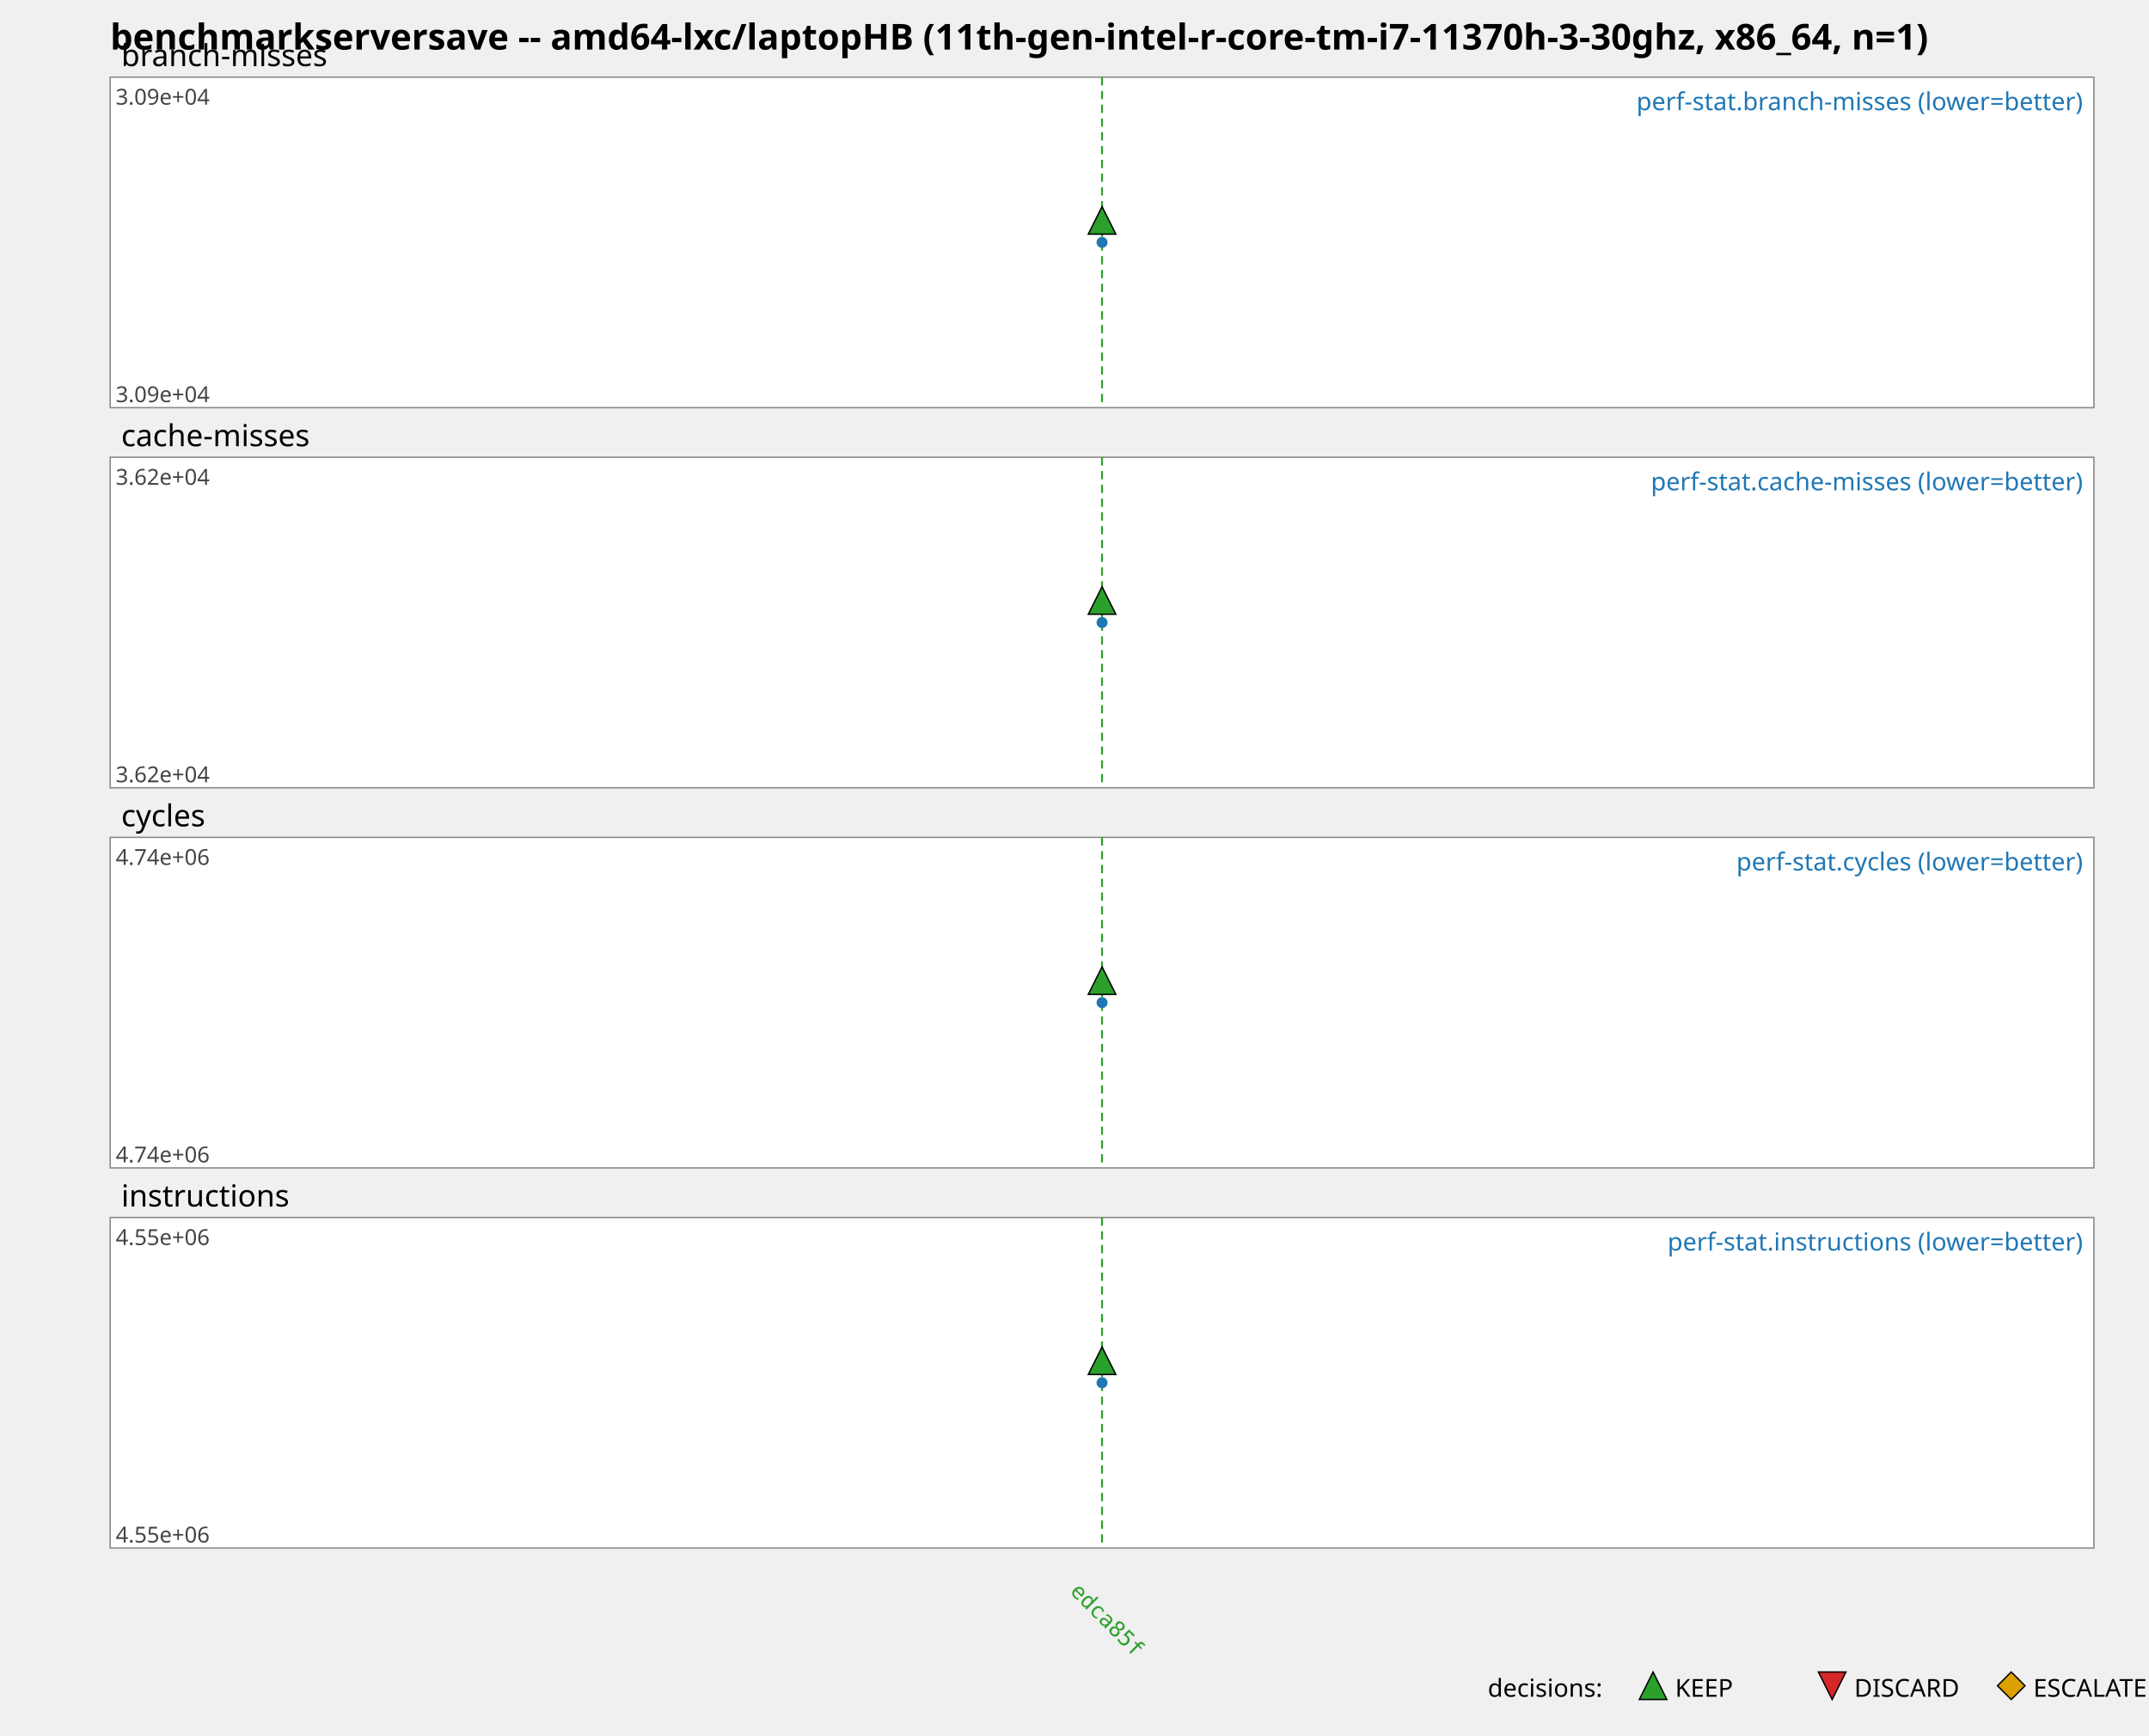
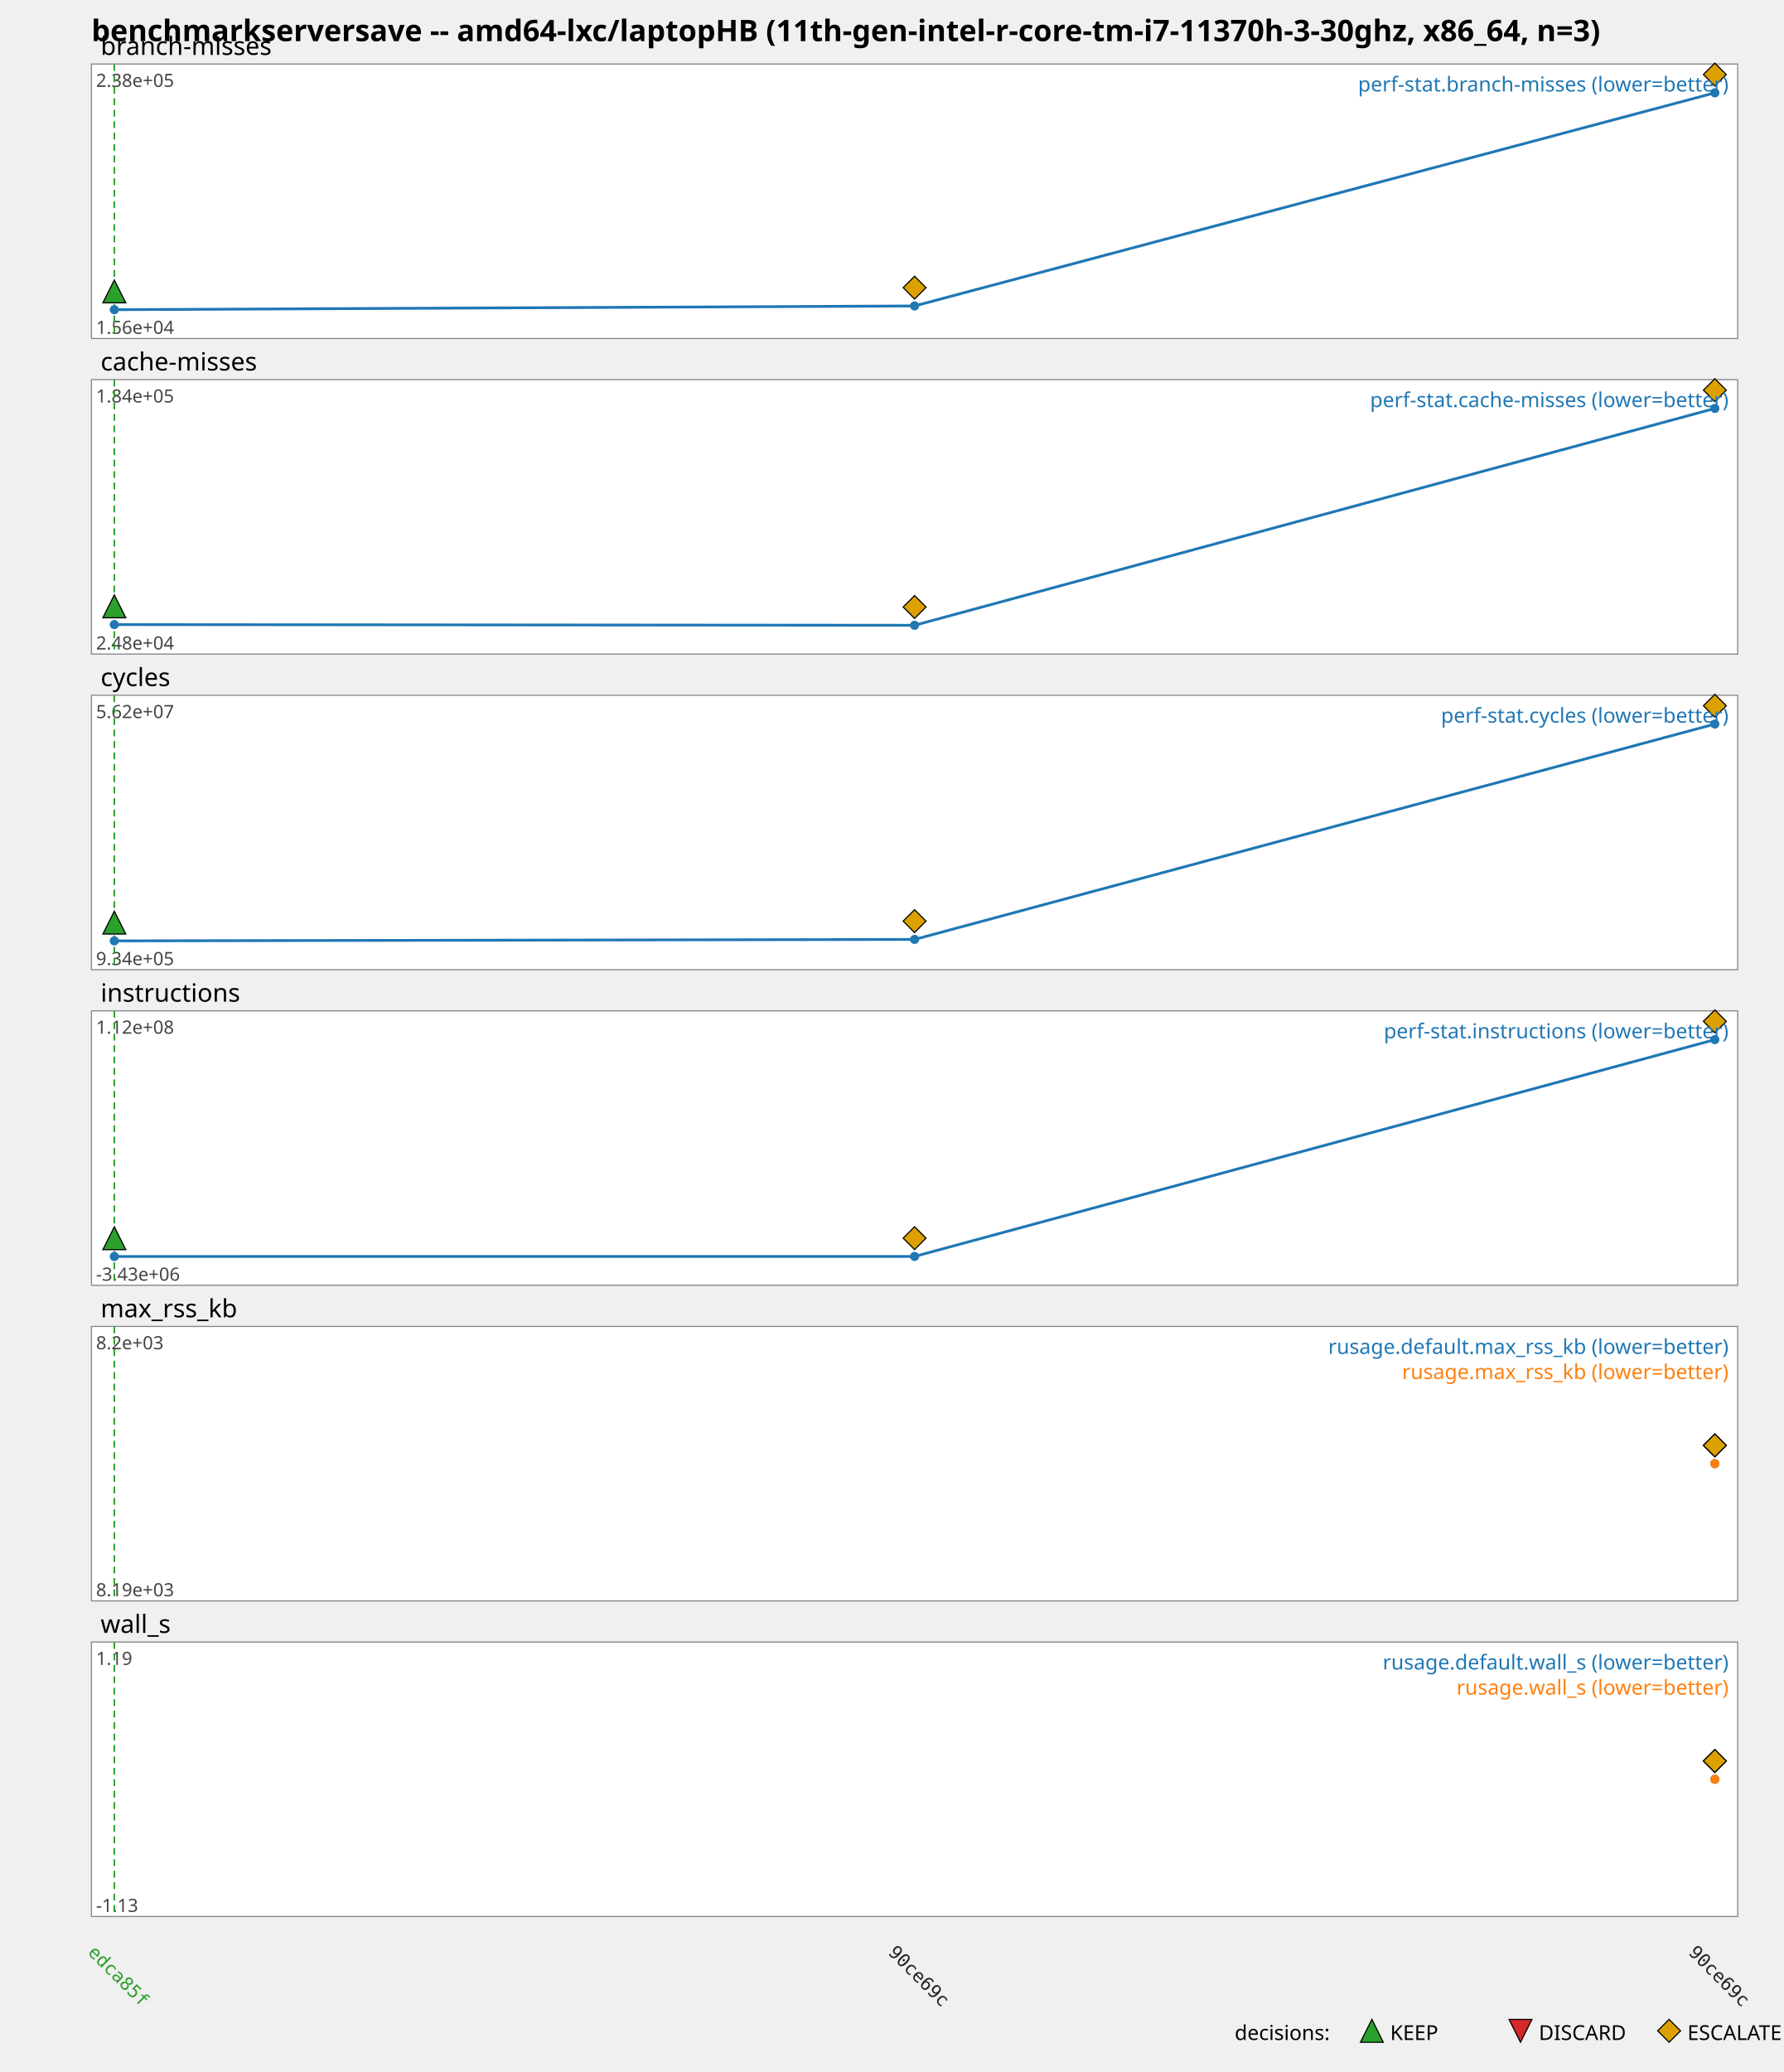
- <svg xmlns="http://www.w3.org/2000/svg" version="1.1" width="780" height="630" viewBox="0 0 780 630">
-   <text x="40" y="18" font-size="13" font-family="sans-serif" font-weight="bold">benchmarkserversave -- amd64-lxc/laptopHB (11th-gen-intel-r-core-tm-i7-11370h-3-30ghz, x86_64, n=1)</text>
+ <svg xmlns="http://www.w3.org/2000/svg" version="1.1" width="780" height="906" viewBox="0 0 780 906">
+   <text x="40" y="18" font-size="13" font-family="sans-serif" font-weight="bold">benchmarkserversave -- amd64-lxc/laptopHB (11th-gen-intel-r-core-tm-i7-11370h-3-30ghz, x86_64, n=3)</text>
  <g transform="translate(40,28)">
    <rect x="0" y="0" width="720" height="120" fill="white" stroke="#888" stroke-width="0.5" />
    <text x="4" y="-4" font-size="11" font-family="sans-serif">branch-misses</text>
-     <text x="2" y="10" font-size="8" fill="#444" font-family="sans-serif">3.09e+04</text>
-     <text x="2" y="118" font-size="8" fill="#444" font-family="sans-serif">3.09e+04</text>
-     <line x1="360.0" y1="0" x2="360.0" y2="120" stroke="#2ca02c" stroke-width="0.7" stroke-dasharray="3,2" />
-     <polyline points="360.0,60.00" fill="none" stroke="#1f77b4" stroke-width="1.2" />
-     <circle cx="360.0" cy="60.00" r="2" fill="#1f77b4" />
-     <polygon points="360.0,47.0 355.0,57.0 365.0,57.0" fill="#2ca02c" stroke="black" stroke-width="0.5" />
+     <text x="2" y="10" font-size="8" fill="#444" font-family="sans-serif">2.38e+05</text>
+     <text x="2" y="118" font-size="8" fill="#444" font-family="sans-serif">1.56e+04</text>
+     <line x1="10.0" y1="0" x2="10.0" y2="120" stroke="#2ca02c" stroke-width="0.7" stroke-dasharray="3,2" />
+     <polyline points="10.0,107.41 360.0,105.78 710.0,12.59" fill="none" stroke="#1f77b4" stroke-width="1.2" />
+     <circle cx="10.0" cy="107.41" r="2" fill="#1f77b4" />
+     <polygon points="10.0,94.414 5.0,104.414 15.0,104.414" fill="#2ca02c" stroke="black" stroke-width="0.5" />
+     <circle cx="360.0" cy="105.78" r="2" fill="#1f77b4" />
+     <polygon points="360.0,92.784 365.0,97.784 360.0,102.784 355.0,97.784" fill="#dca100" stroke="black" stroke-width="0.5" />
+     <circle cx="710.0" cy="12.59" r="2" fill="#1f77b4" />
+     <polygon points="710.0,-0.414 715.0,4.586 710.0,9.586 705.0,4.586" fill="#dca100" stroke="black" stroke-width="0.5" />
    <text x="716" y="12" font-size="9" text-anchor="end" fill="#1f77b4" font-family="sans-serif">perf-stat.branch-misses (lower=better)</text>
  </g>
  <g transform="translate(40,166)">
    <rect x="0" y="0" width="720" height="120" fill="white" stroke="#888" stroke-width="0.5" />
    <text x="4" y="-4" font-size="11" font-family="sans-serif">cache-misses</text>
-     <text x="2" y="10" font-size="8" fill="#444" font-family="sans-serif">3.62e+04</text>
-     <text x="2" y="118" font-size="8" fill="#444" font-family="sans-serif">3.62e+04</text>
-     <line x1="360.0" y1="0" x2="360.0" y2="120" stroke="#2ca02c" stroke-width="0.7" stroke-dasharray="3,2" />
-     <polyline points="360.0,60.00" fill="none" stroke="#1f77b4" stroke-width="1.2" />
-     <circle cx="360.0" cy="60.00" r="2" fill="#1f77b4" />
-     <polygon points="360.0,47.0 355.0,57.0 365.0,57.0" fill="#2ca02c" stroke="black" stroke-width="0.5" />
+     <text x="2" y="10" font-size="8" fill="#444" font-family="sans-serif">1.84e+05</text>
+     <text x="2" y="118" font-size="8" fill="#444" font-family="sans-serif">2.48e+04</text>
+     <line x1="10.0" y1="0" x2="10.0" y2="120" stroke="#2ca02c" stroke-width="0.7" stroke-dasharray="3,2" />
+     <polyline points="10.0,107.11 360.0,107.41 710.0,12.59" fill="none" stroke="#1f77b4" stroke-width="1.2" />
+     <circle cx="10.0" cy="107.11" r="2" fill="#1f77b4" />
+     <polygon points="10.0,94.112 5.0,104.112 15.0,104.112" fill="#2ca02c" stroke="black" stroke-width="0.5" />
+     <circle cx="360.0" cy="107.41" r="2" fill="#1f77b4" />
+     <polygon points="360.0,94.414 365.0,99.414 360.0,104.414 355.0,99.414" fill="#dca100" stroke="black" stroke-width="0.5" />
+     <circle cx="710.0" cy="12.59" r="2" fill="#1f77b4" />
+     <polygon points="710.0,-0.414 715.0,4.586 710.0,9.586 705.0,4.586" fill="#dca100" stroke="black" stroke-width="0.5" />
    <text x="716" y="12" font-size="9" text-anchor="end" fill="#1f77b4" font-family="sans-serif">perf-stat.cache-misses (lower=better)</text>
  </g>
  <g transform="translate(40,304)">
    <rect x="0" y="0" width="720" height="120" fill="white" stroke="#888" stroke-width="0.5" />
    <text x="4" y="-4" font-size="11" font-family="sans-serif">cycles</text>
-     <text x="2" y="10" font-size="8" fill="#444" font-family="sans-serif">4.74e+06</text>
-     <text x="2" y="118" font-size="8" fill="#444" font-family="sans-serif">4.74e+06</text>
-     <line x1="360.0" y1="0" x2="360.0" y2="120" stroke="#2ca02c" stroke-width="0.7" stroke-dasharray="3,2" />
-     <polyline points="360.0,60.00" fill="none" stroke="#1f77b4" stroke-width="1.2" />
-     <circle cx="360.0" cy="60.00" r="2" fill="#1f77b4" />
-     <polygon points="360.0,47.0 355.0,57.0 365.0,57.0" fill="#2ca02c" stroke="black" stroke-width="0.5" />
+     <text x="2" y="10" font-size="8" fill="#444" font-family="sans-serif">5.62e+07</text>
+     <text x="2" y="118" font-size="8" fill="#444" font-family="sans-serif">9.34e+05</text>
+     <line x1="10.0" y1="0" x2="10.0" y2="120" stroke="#2ca02c" stroke-width="0.7" stroke-dasharray="3,2" />
+     <polyline points="10.0,107.41 360.0,106.77 710.0,12.59" fill="none" stroke="#1f77b4" stroke-width="1.2" />
+     <circle cx="10.0" cy="107.41" r="2" fill="#1f77b4" />
+     <polygon points="10.0,94.414 5.0,104.414 15.0,104.414" fill="#2ca02c" stroke="black" stroke-width="0.5" />
+     <circle cx="360.0" cy="106.77" r="2" fill="#1f77b4" />
+     <polygon points="360.0,93.774 365.0,98.774 360.0,103.774 355.0,98.774" fill="#dca100" stroke="black" stroke-width="0.5" />
+     <circle cx="710.0" cy="12.59" r="2" fill="#1f77b4" />
+     <polygon points="710.0,-0.414 715.0,4.586 710.0,9.586 705.0,4.586" fill="#dca100" stroke="black" stroke-width="0.5" />
    <text x="716" y="12" font-size="9" text-anchor="end" fill="#1f77b4" font-family="sans-serif">perf-stat.cycles (lower=better)</text>
  </g>
  <g transform="translate(40,442)">
    <rect x="0" y="0" width="720" height="120" fill="white" stroke="#888" stroke-width="0.5" />
    <text x="4" y="-4" font-size="11" font-family="sans-serif">instructions</text>
-     <text x="2" y="10" font-size="8" fill="#444" font-family="sans-serif">4.55e+06</text>
-     <text x="2" y="118" font-size="8" fill="#444" font-family="sans-serif">4.55e+06</text>
-     <line x1="360.0" y1="0" x2="360.0" y2="120" stroke="#2ca02c" stroke-width="0.7" stroke-dasharray="3,2" />
-     <polyline points="360.0,60.00" fill="none" stroke="#1f77b4" stroke-width="1.2" />
-     <circle cx="360.0" cy="60.00" r="2" fill="#1f77b4" />
-     <polygon points="360.0,47.0 355.0,57.0 365.0,57.0" fill="#2ca02c" stroke="black" stroke-width="0.5" />
+     <text x="2" y="10" font-size="8" fill="#444" font-family="sans-serif">1.12e+08</text>
+     <text x="2" y="118" font-size="8" fill="#444" font-family="sans-serif">-3.43e+06</text>
+     <line x1="10.0" y1="0" x2="10.0" y2="120" stroke="#2ca02c" stroke-width="0.7" stroke-dasharray="3,2" />
+     <polyline points="10.0,107.41 360.0,107.39 710.0,12.59" fill="none" stroke="#1f77b4" stroke-width="1.2" />
+     <circle cx="10.0" cy="107.41" r="2" fill="#1f77b4" />
+     <polygon points="10.0,94.414 5.0,104.414 15.0,104.414" fill="#2ca02c" stroke="black" stroke-width="0.5" />
+     <circle cx="360.0" cy="107.39" r="2" fill="#1f77b4" />
+     <polygon points="360.0,94.394 365.0,99.394 360.0,104.394 355.0,99.394" fill="#dca100" stroke="black" stroke-width="0.5" />
+     <circle cx="710.0" cy="12.59" r="2" fill="#1f77b4" />
+     <polygon points="710.0,-0.414 715.0,4.586 710.0,9.586 705.0,4.586" fill="#dca100" stroke="black" stroke-width="0.5" />
    <text x="716" y="12" font-size="9" text-anchor="end" fill="#1f77b4" font-family="sans-serif">perf-stat.instructions (lower=better)</text>
  </g>
  <g transform="translate(40,580)">
-     <text x="360.0" y="10" font-size="8" fill="#2ca02c" text-anchor="middle" font-family="monospace" transform="rotate(45 360.0 10)">edca85f</text>
+     <rect x="0" y="0" width="720" height="120" fill="white" stroke="#888" stroke-width="0.5" />
+     <text x="4" y="-4" font-size="11" font-family="sans-serif">max_rss_kb</text>
+     <text x="2" y="10" font-size="8" fill="#444" font-family="sans-serif">8.2e+03</text>
+     <text x="2" y="118" font-size="8" fill="#444" font-family="sans-serif">8.19e+03</text>
+     <line x1="10.0" y1="0" x2="10.0" y2="120" stroke="#2ca02c" stroke-width="0.7" stroke-dasharray="3,2" />
+     <polyline points="710.0,60.00" fill="none" stroke="#1f77b4" stroke-width="1.2" />
+     <circle cx="710.0" cy="60.00" r="2" fill="#1f77b4" />
+     <polygon points="710.0,47.0 715.0,52.0 710.0,57.0 705.0,52.0" fill="#dca100" stroke="black" stroke-width="0.5" />
+     <text x="716" y="12" font-size="9" text-anchor="end" fill="#1f77b4" font-family="sans-serif">rusage.default.max_rss_kb (lower=better)</text>
+     <polyline points="710.0,60.00" fill="none" stroke="#ff7f0e" stroke-width="1.2" />
+     <circle cx="710.0" cy="60.00" r="2" fill="#ff7f0e" />
+     <polygon points="710.0,47.0 715.0,52.0 710.0,57.0 705.0,52.0" fill="#dca100" stroke="black" stroke-width="0.5" />
+     <text x="716" y="23" font-size="9" text-anchor="end" fill="#ff7f0e" font-family="sans-serif">rusage.max_rss_kb (lower=better)</text>
  </g>
-   <g transform="translate(540,616)">
+   <g transform="translate(40,718)">
+     <rect x="0" y="0" width="720" height="120" fill="white" stroke="#888" stroke-width="0.5" />
+     <text x="4" y="-4" font-size="11" font-family="sans-serif">wall_s</text>
+     <text x="2" y="10" font-size="8" fill="#444" font-family="sans-serif">1.19</text>
+     <text x="2" y="118" font-size="8" fill="#444" font-family="sans-serif">-1.13</text>
+     <line x1="10.0" y1="0" x2="10.0" y2="120" stroke="#2ca02c" stroke-width="0.7" stroke-dasharray="3,2" />
+     <polyline points="710.0,60.00" fill="none" stroke="#1f77b4" stroke-width="1.2" />
+     <circle cx="710.0" cy="60.00" r="2" fill="#1f77b4" />
+     <polygon points="710.0,47.0 715.0,52.0 710.0,57.0 705.0,52.0" fill="#dca100" stroke="black" stroke-width="0.5" />
+     <text x="716" y="12" font-size="9" text-anchor="end" fill="#1f77b4" font-family="sans-serif">rusage.default.wall_s (lower=better)</text>
+     <polyline points="710.0,60.00" fill="none" stroke="#ff7f0e" stroke-width="1.2" />
+     <circle cx="710.0" cy="60.00" r="2" fill="#ff7f0e" />
+     <polygon points="710.0,47.0 715.0,52.0 710.0,57.0 705.0,52.0" fill="#dca100" stroke="black" stroke-width="0.5" />
+     <text x="716" y="23" font-size="9" text-anchor="end" fill="#ff7f0e" font-family="sans-serif">rusage.wall_s (lower=better)</text>
+   </g>
+   <g transform="translate(40,856)">
+     <text x="10.0" y="10" font-size="8" fill="#2ca02c" text-anchor="middle" font-family="monospace" transform="rotate(45 10.0 10)">edca85f</text>
+     <text x="360.0" y="10" font-size="8" fill="#222" text-anchor="middle" font-family="monospace" transform="rotate(45 360.0 10)">90ce69c</text>
+     <text x="710.0" y="10" font-size="8" fill="#222" text-anchor="middle" font-family="monospace" transform="rotate(45 710.0 10)">90ce69c</text>
+   </g>
+   <g transform="translate(540,892)">
    <text x="0" y="0" font-size="9" font-family="sans-serif">decisions:</text>
    <polygon points="60,-9 55,1 65,1" fill="#2ca02c" stroke="black" stroke-width="0.5" />
    <text x="68" y="0" font-size="9" font-family="sans-serif">KEEP</text>
    <polygon points="125,1 120,-9 130,-9" fill="#d62728" stroke="black" stroke-width="0.5" />
    <text x="133" y="0" font-size="9" font-family="sans-serif">DISCARD</text>
    <polygon points="190,-9 195,-4 190,1 185,-4" fill="#dca100" stroke="black" stroke-width="0.5" />
    <text x="198" y="0" font-size="9" font-family="sans-serif">ESCALATE</text>
  </g>
</svg>
